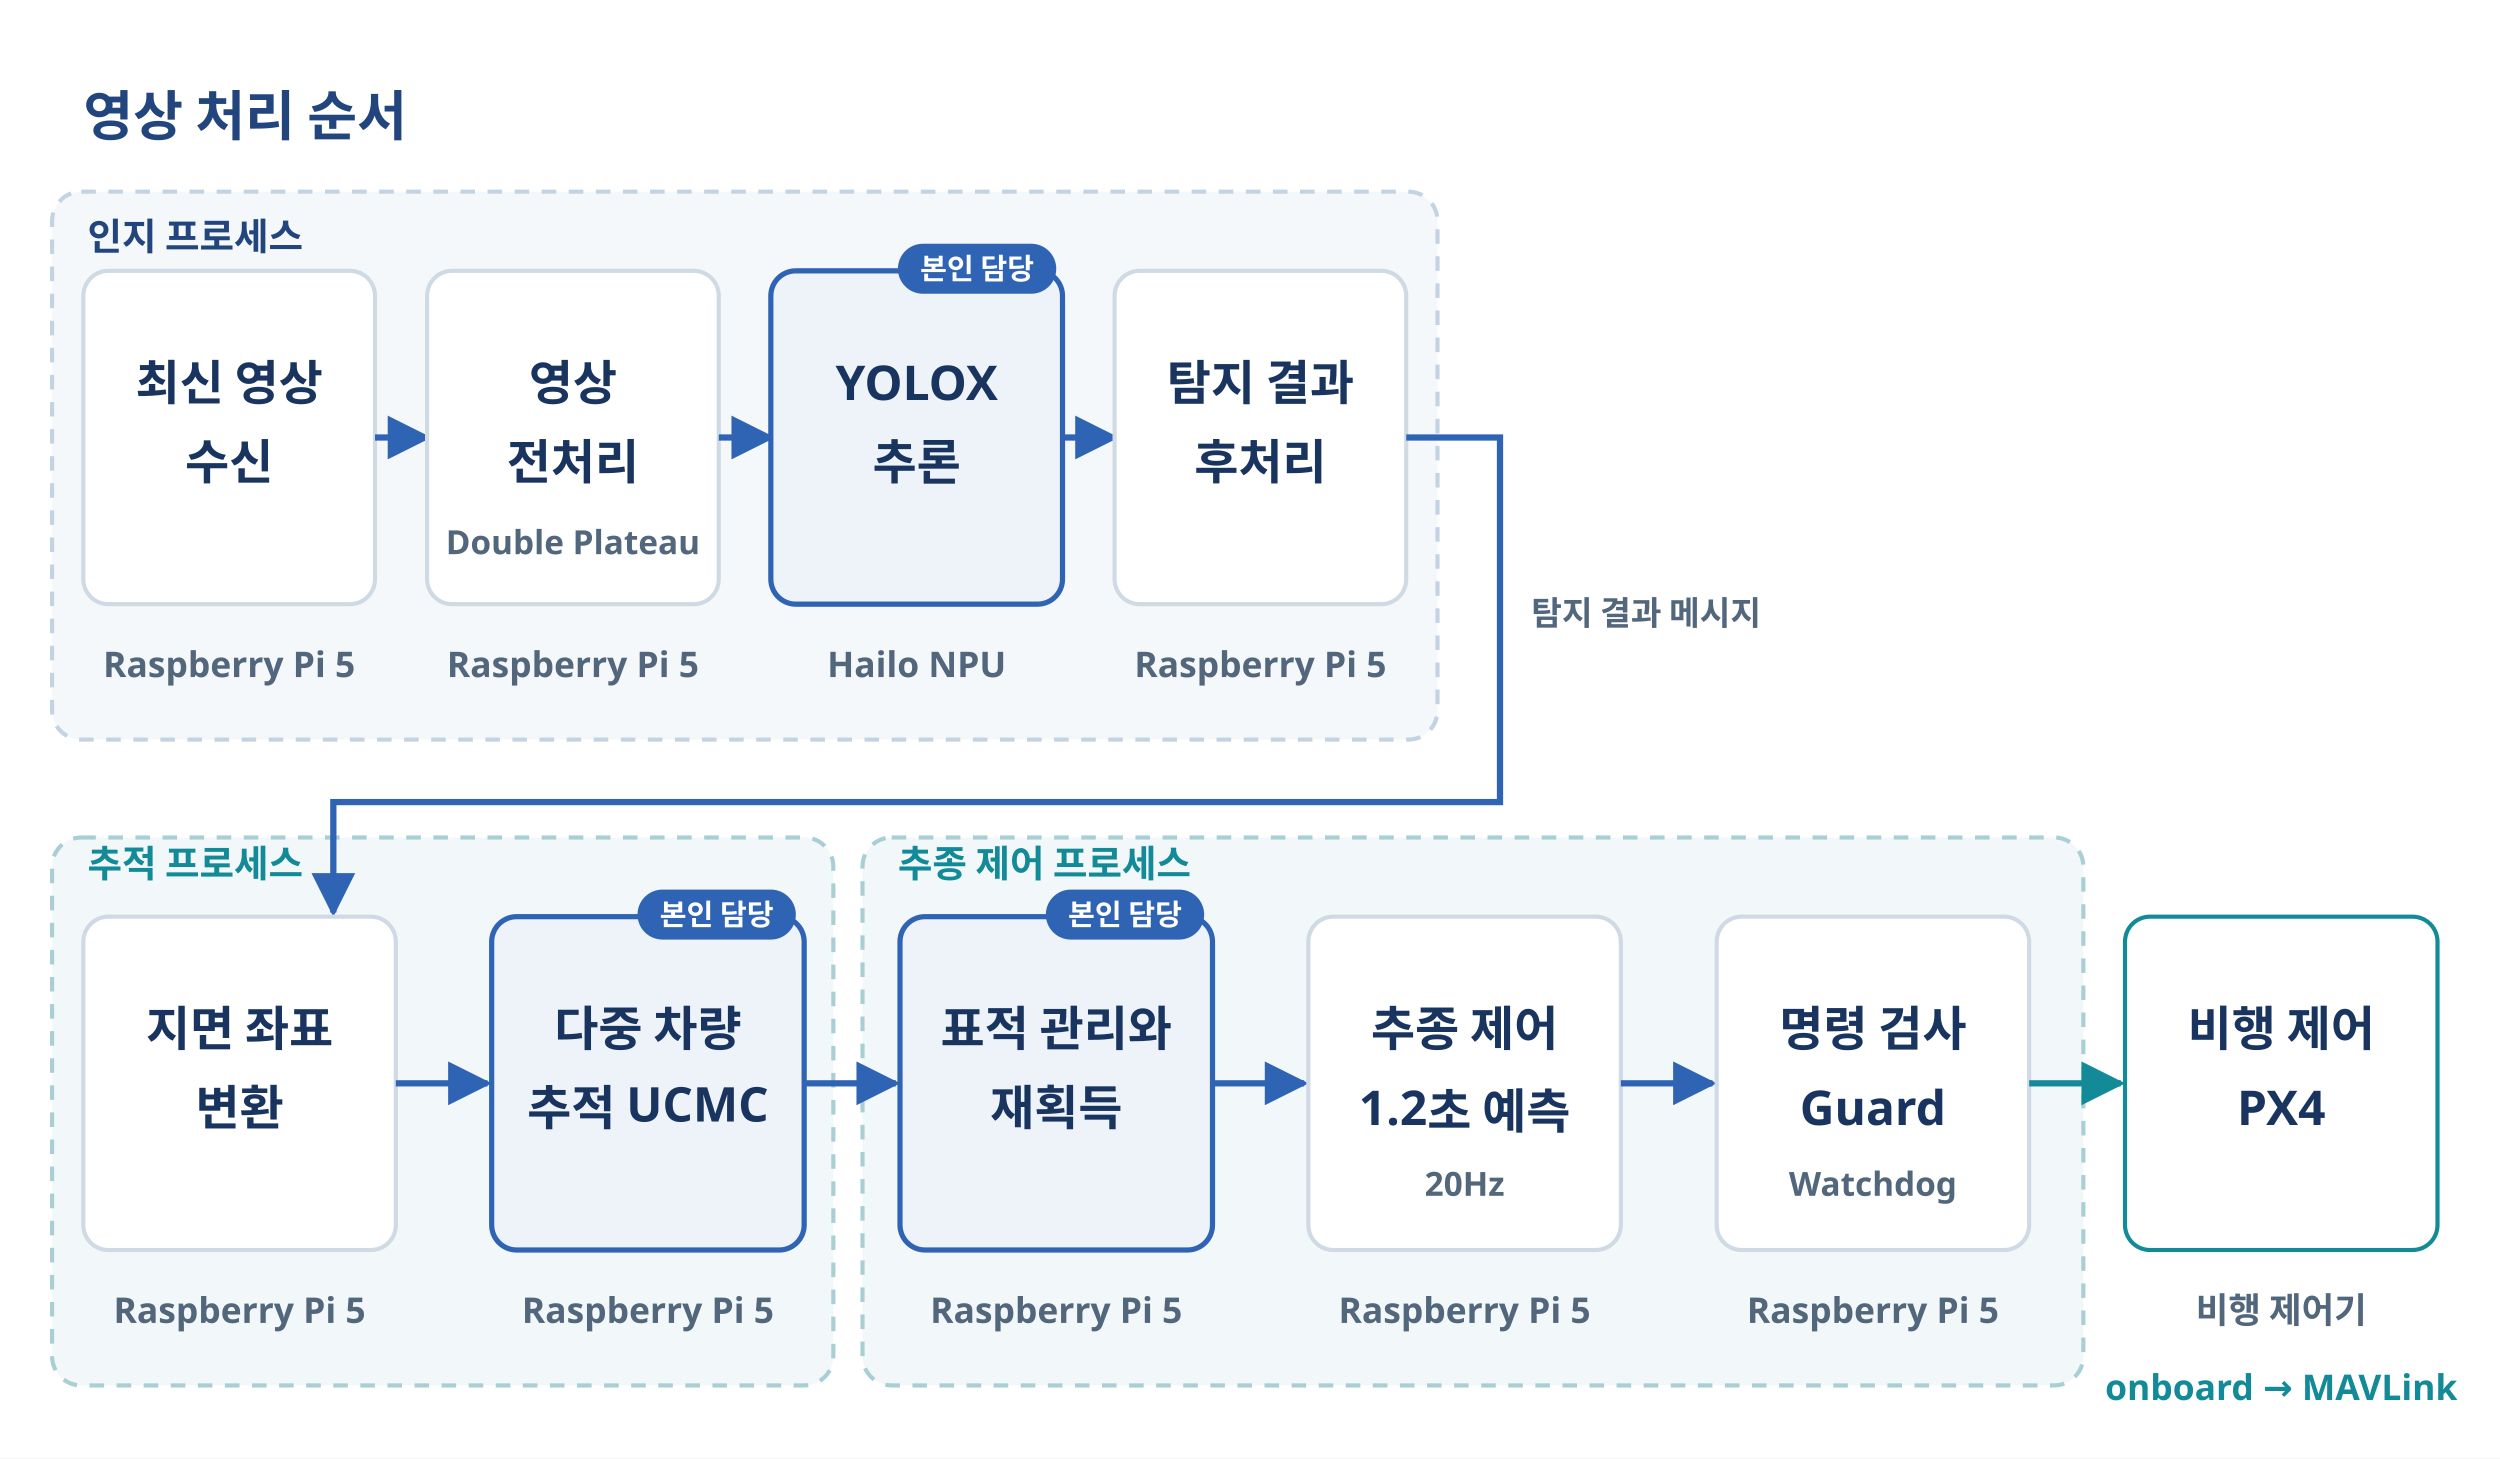
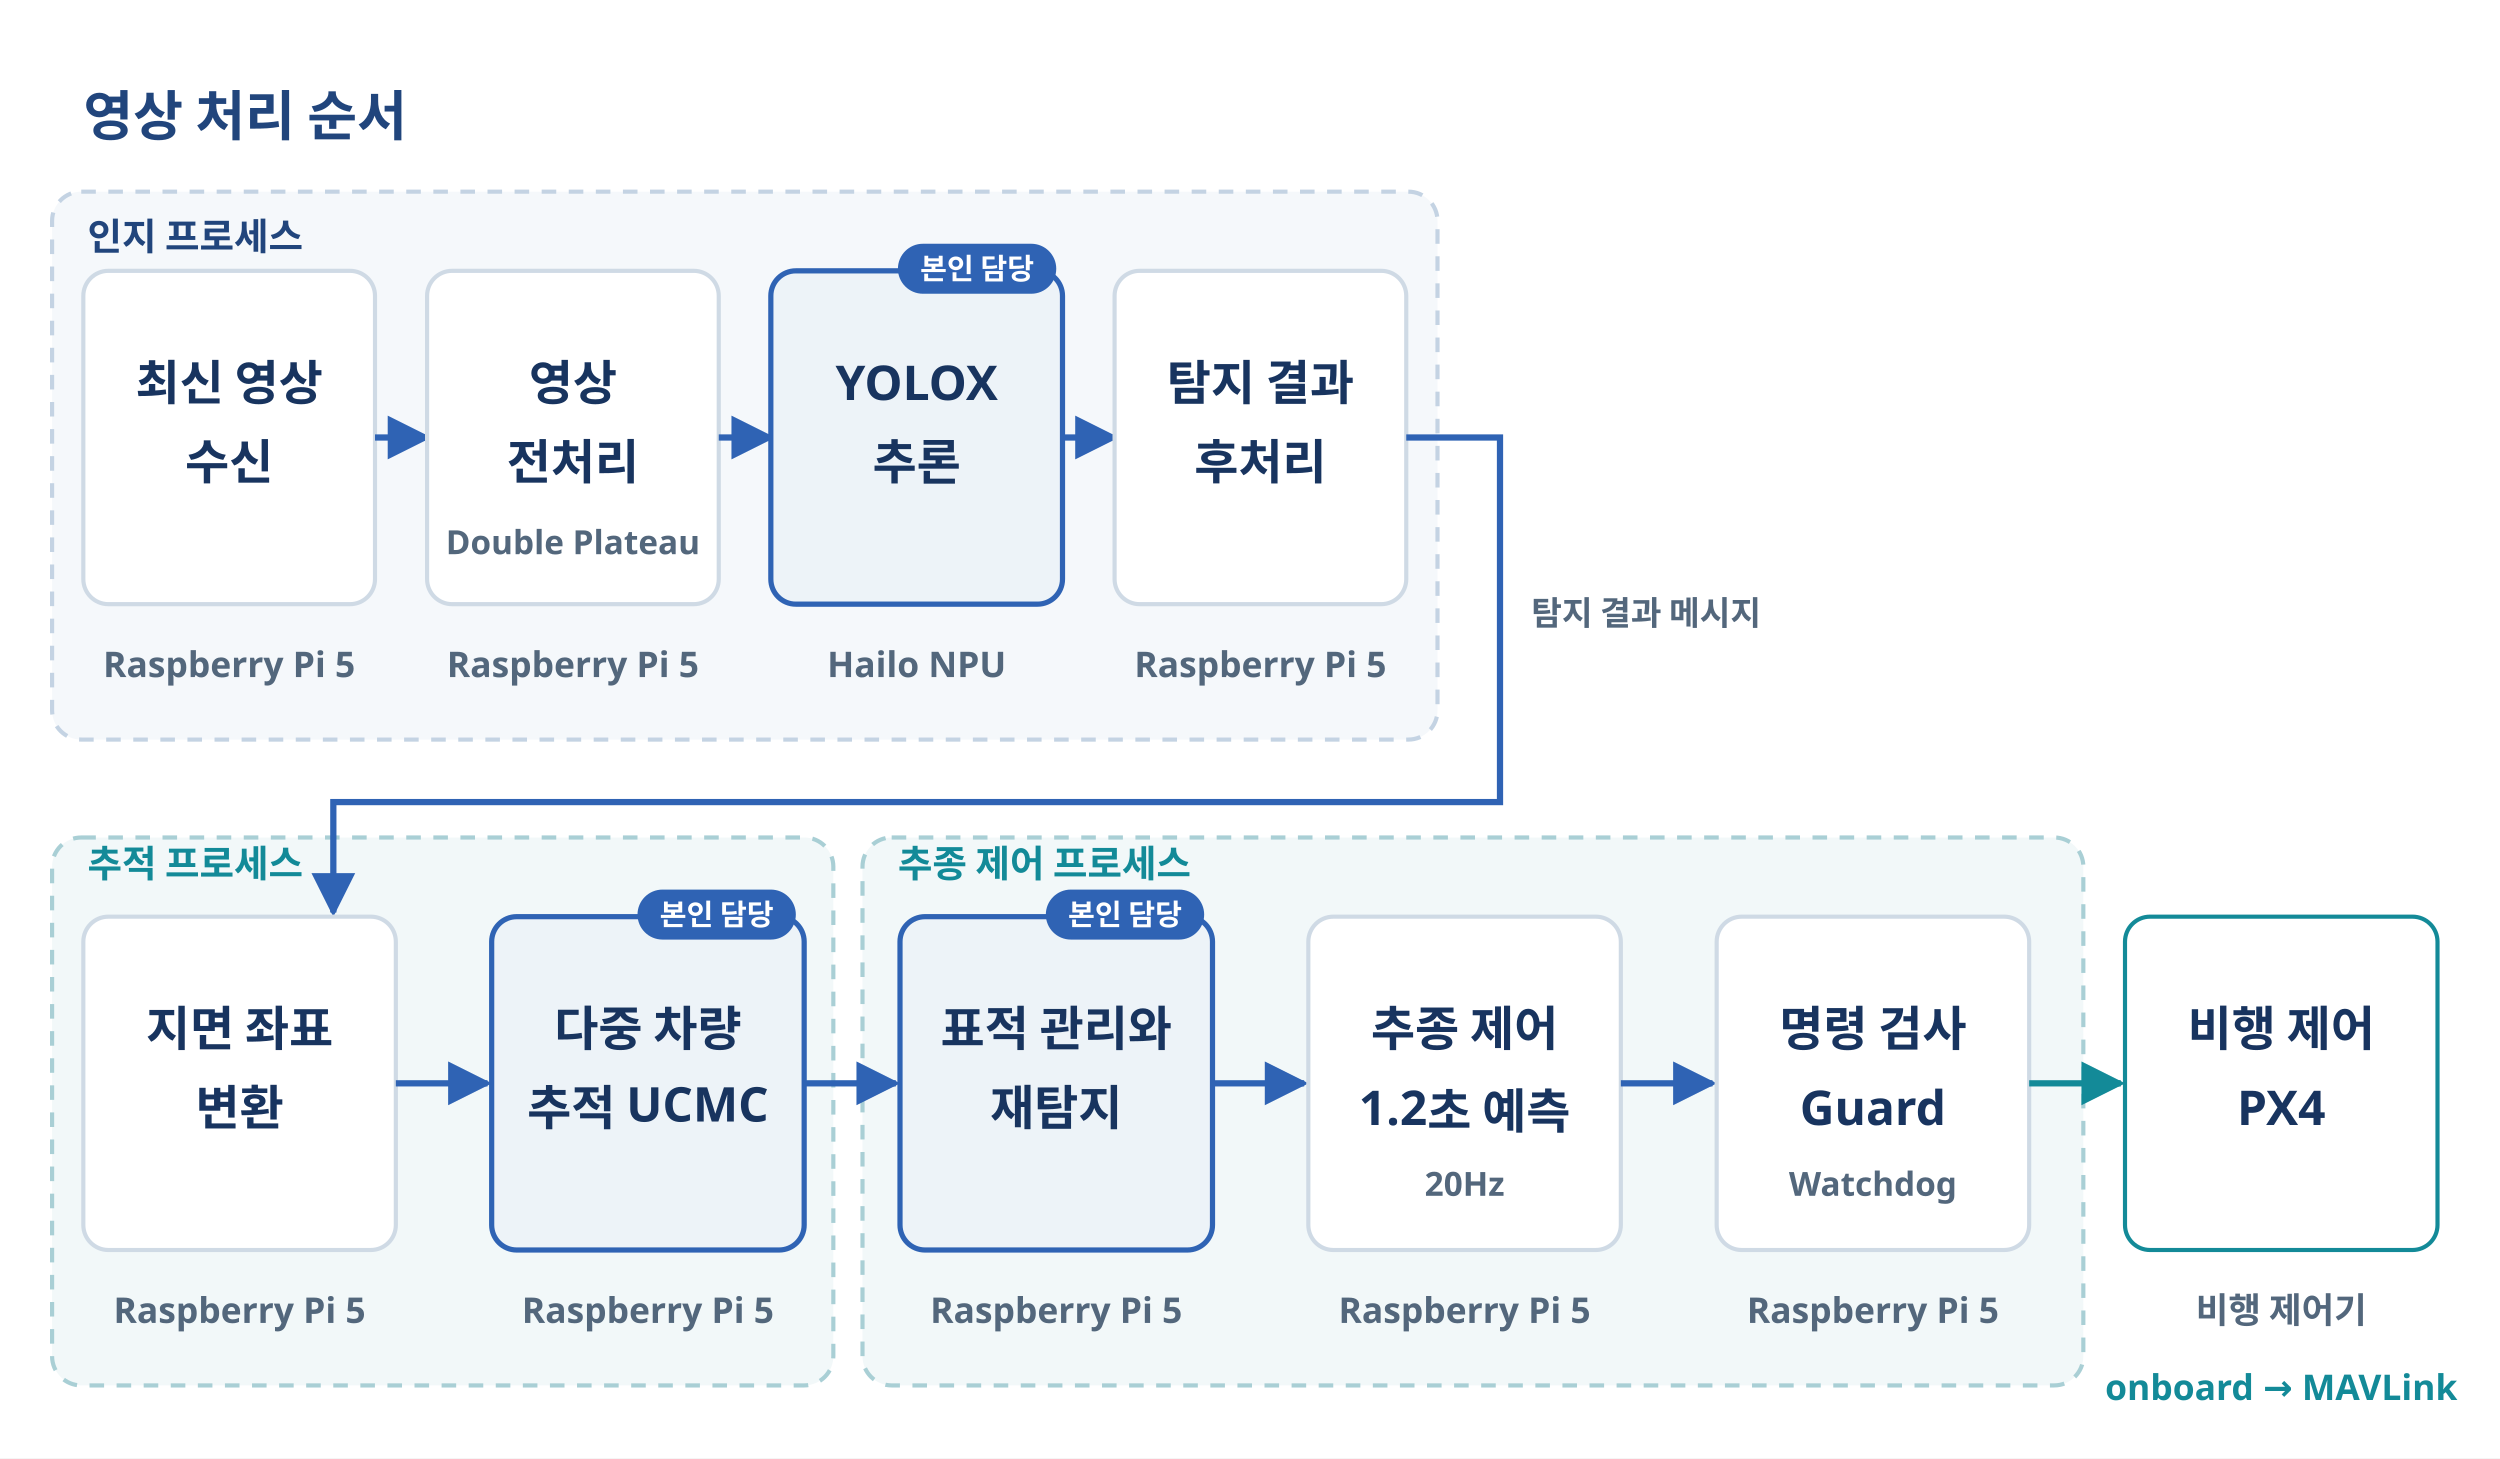
<svg xmlns="http://www.w3.org/2000/svg" width="1200" height="700" viewBox="0 0 1200 700" role="img" aria-labelledby="title desc">
  <defs>
    <marker id="blue" viewBox="0 0 10 10" refX="9" refY="5" markerWidth="7" markerHeight="7" orient="auto">
      <path d="M0 0 10 5 0 10Z" fill="#2f63b4" />
    </marker>
    <marker id="teal" viewBox="0 0 10 10" refX="9" refY="5" markerWidth="7" markerHeight="7" orient="auto">
      <path d="M0 0 10 5 0 10Z" fill="#138a98" />
    </marker>
    <marker id="gray" viewBox="0 0 10 10" refX="9" refY="5" markerWidth="7" markerHeight="7" orient="auto">
      <path d="M0 0 10 5 0 10Z" fill="#697e91" />
    </marker>
  </defs>
  <style>text{font-family:Pretendard,"Noto Sans KR","Malgun Gothic",sans-serif;font-weight:650}.t{font-size:23px;fill:#18345f}.cap{font-size:17px;fill:#53677c}.note{font-size:16px;fill:#53677c}.badge-text{font-size:14px;fill:#fff}</style>
  <rect width="1200" height="700" fill="#fff" />
  <text x="40" y="65" text-anchor="start" font-size="26" fill="#21457c">영상 처리 순서</text>
  <rect x="25" y="92" width="665" height="263" rx="14" fill="#f5f8fb" stroke="#c4d3e3" stroke-width="2" stroke-dasharray="7 6" />
  <text x="42" y="120" font-size="18" fill="#21457c">인지 프로세스</text>
  <rect x="40" y="130" width="140" height="160" rx="12" fill="#fff" stroke="#cfdae5" stroke-width="2" />
  <text x="110" y="192" text-anchor="middle" class="t">최신 영상</text>
  <text x="110" y="230" text-anchor="middle" class="t">수신</text>
  <text x="110" y="325" text-anchor="middle" class="cap">Raspberry Pi 5</text>
  <path d="M180 210H205" fill="none" stroke="#2f63b4" stroke-width="3" marker-end="url(#blue)" />
  <rect x="205" y="130" width="140" height="160" rx="12" fill="#fff" stroke="#cfdae5" stroke-width="2" />
  <text x="275" y="192" text-anchor="middle" class="t">영상</text>
  <text x="275" y="230" text-anchor="middle" class="t">전처리</text>
  <text x="275" y="266" text-anchor="middle" class="note">Double Plateau</text>
  <text x="275" y="325" text-anchor="middle" class="cap">Raspberry Pi 5</text>
  <path d="M345 210H370" fill="none" stroke="#2f63b4" stroke-width="3" marker-end="url(#blue)" />
  <rect x="370" y="130" width="140" height="160" rx="12" fill="#edf3f8" stroke="#2f63b4" stroke-width="2.5" />
  <text x="440" y="192" text-anchor="middle" class="t">YOLOX</text>
  <text x="440" y="230" text-anchor="middle" class="t">추론</text>
  <text x="440" y="325" text-anchor="middle" class="cap">Hailo NPU</text>
  <rect x="431" y="117" width="76" height="24" rx="12" fill="#2f63b4" />
  <text x="469" y="134" text-anchor="middle" class="badge-text">본인 담당</text>
  <path d="M510 210H535" fill="none" stroke="#2f63b4" stroke-width="3" marker-end="url(#blue)" />
  <rect x="535" y="130" width="140" height="160" rx="12" fill="#fff" stroke="#cfdae5" stroke-width="2" />
  <text x="605" y="192" text-anchor="middle" class="t">탐지 결과</text>
  <text x="605" y="230" text-anchor="middle" class="t">후처리</text>
  <text x="605" y="325" text-anchor="middle" class="cap">Raspberry Pi 5</text>
  <text x="735" y="300" text-anchor="start" class="note">탐지 결과 메시지</text>
  <rect x="25" y="402" width="375" height="263" rx="14" fill="#f2f8f9" stroke="#a9cfd5" stroke-width="2" stroke-dasharray="7 6" />
  <text x="42" y="421" font-size="18" fill="#138a98">추적 프로세스</text>
  <rect x="414" y="402" width="586" height="263" rx="14" fill="#f2f8f9" stroke="#a9cfd5" stroke-width="2" stroke-dasharray="7 6" />
  <text x="431" y="421" font-size="18" fill="#138a98">추종 제어 프로세스</text>
  <path d="M675 210H720V385H160V438" fill="none" stroke="#2f63b4" stroke-width="3" marker-end="url(#blue)" />
  <rect x="40" y="440" width="150" height="160" rx="12" fill="#fff" stroke="#cfdae5" stroke-width="2" />
  <text x="115" y="502" text-anchor="middle" class="t">지면 좌표</text>
  <text x="115" y="540" text-anchor="middle" class="t">변환</text>
  <text x="115" y="635" text-anchor="middle" class="cap">Raspberry Pi 5</text>
  <path d="M190 520H234" fill="none" stroke="#2f63b4" stroke-width="3" marker-end="url(#blue)" />
  <rect x="236" y="440" width="150" height="160" rx="12" fill="#edf3f8" stroke="#2f63b4" stroke-width="2.5" />
  <text x="311" y="502" text-anchor="middle" class="t">다중 차량</text>
  <text x="311" y="540" text-anchor="middle" class="t">추적 UCMC</text>
  <text x="311" y="635" text-anchor="middle" class="cap">Raspberry Pi 5</text>
  <rect x="306" y="427" width="76" height="24" rx="12" fill="#2f63b4" />
  <text x="344" y="444" text-anchor="middle" class="badge-text">본인 담당</text>
  <path d="M386 520H430" fill="none" stroke="#2f63b4" stroke-width="3" marker-end="url(#blue)" />
  <rect x="432" y="440" width="150" height="160" rx="12" fill="#edf3f8" stroke="#2f63b4" stroke-width="2.5" />
  <text x="507" y="502" text-anchor="middle" class="t">표적 관리와</text>
-   <text x="507" y="540" text-anchor="middle" class="t">재획득</text>
+   <text x="507" y="540" text-anchor="middle" class="t">재탐지</text>
  <text x="507" y="635" text-anchor="middle" class="cap">Raspberry Pi 5</text>
  <rect x="502" y="427" width="76" height="24" rx="12" fill="#2f63b4" />
  <text x="540" y="444" text-anchor="middle" class="badge-text">본인 담당</text>
  <path d="M582 520H626" fill="none" stroke="#2f63b4" stroke-width="3" marker-end="url(#blue)" />
  <rect x="628" y="440" width="150" height="160" rx="12" fill="#fff" stroke="#cfdae5" stroke-width="2" />
  <text x="703" y="502" text-anchor="middle" class="t">추종 제어</text>
  <text x="703" y="540" text-anchor="middle" class="t">1.2초 예측</text>
  <text x="703" y="574" text-anchor="middle" class="note">20Hz</text>
  <text x="703" y="635" text-anchor="middle" class="cap">Raspberry Pi 5</text>
  <path d="M778 520H822" fill="none" stroke="#2f63b4" stroke-width="3" marker-end="url(#blue)" />
  <rect x="824" y="440" width="150" height="160" rx="12" fill="#fff" stroke="#cfdae5" stroke-width="2" />
  <text x="899" y="502" text-anchor="middle" class="t">명령 검사</text>
  <text x="899" y="540" text-anchor="middle" class="t">Guard</text>
  <text x="899" y="574" text-anchor="middle" class="note">Watchdog</text>
  <text x="899" y="635" text-anchor="middle" class="cap">Raspberry Pi 5</text>
  <path d="M974 520H1018" fill="none" stroke="#138a98" stroke-width="3" marker-end="url(#teal)" />
  <rect x="1020" y="440" width="150" height="160" rx="12" fill="#fff" stroke="#138a98" stroke-width="2" />
  <text x="1095" y="502" text-anchor="middle" class="t">비행 제어</text>
  <text x="1095" y="540" text-anchor="middle" class="t">PX4</text>
  <text x="1095" y="635" text-anchor="middle" class="cap">비행 제어기</text>
  <text x="1095" y="672" text-anchor="middle" font-size="17" fill="#138a98">onboard → MAVLink</text>
</svg>
